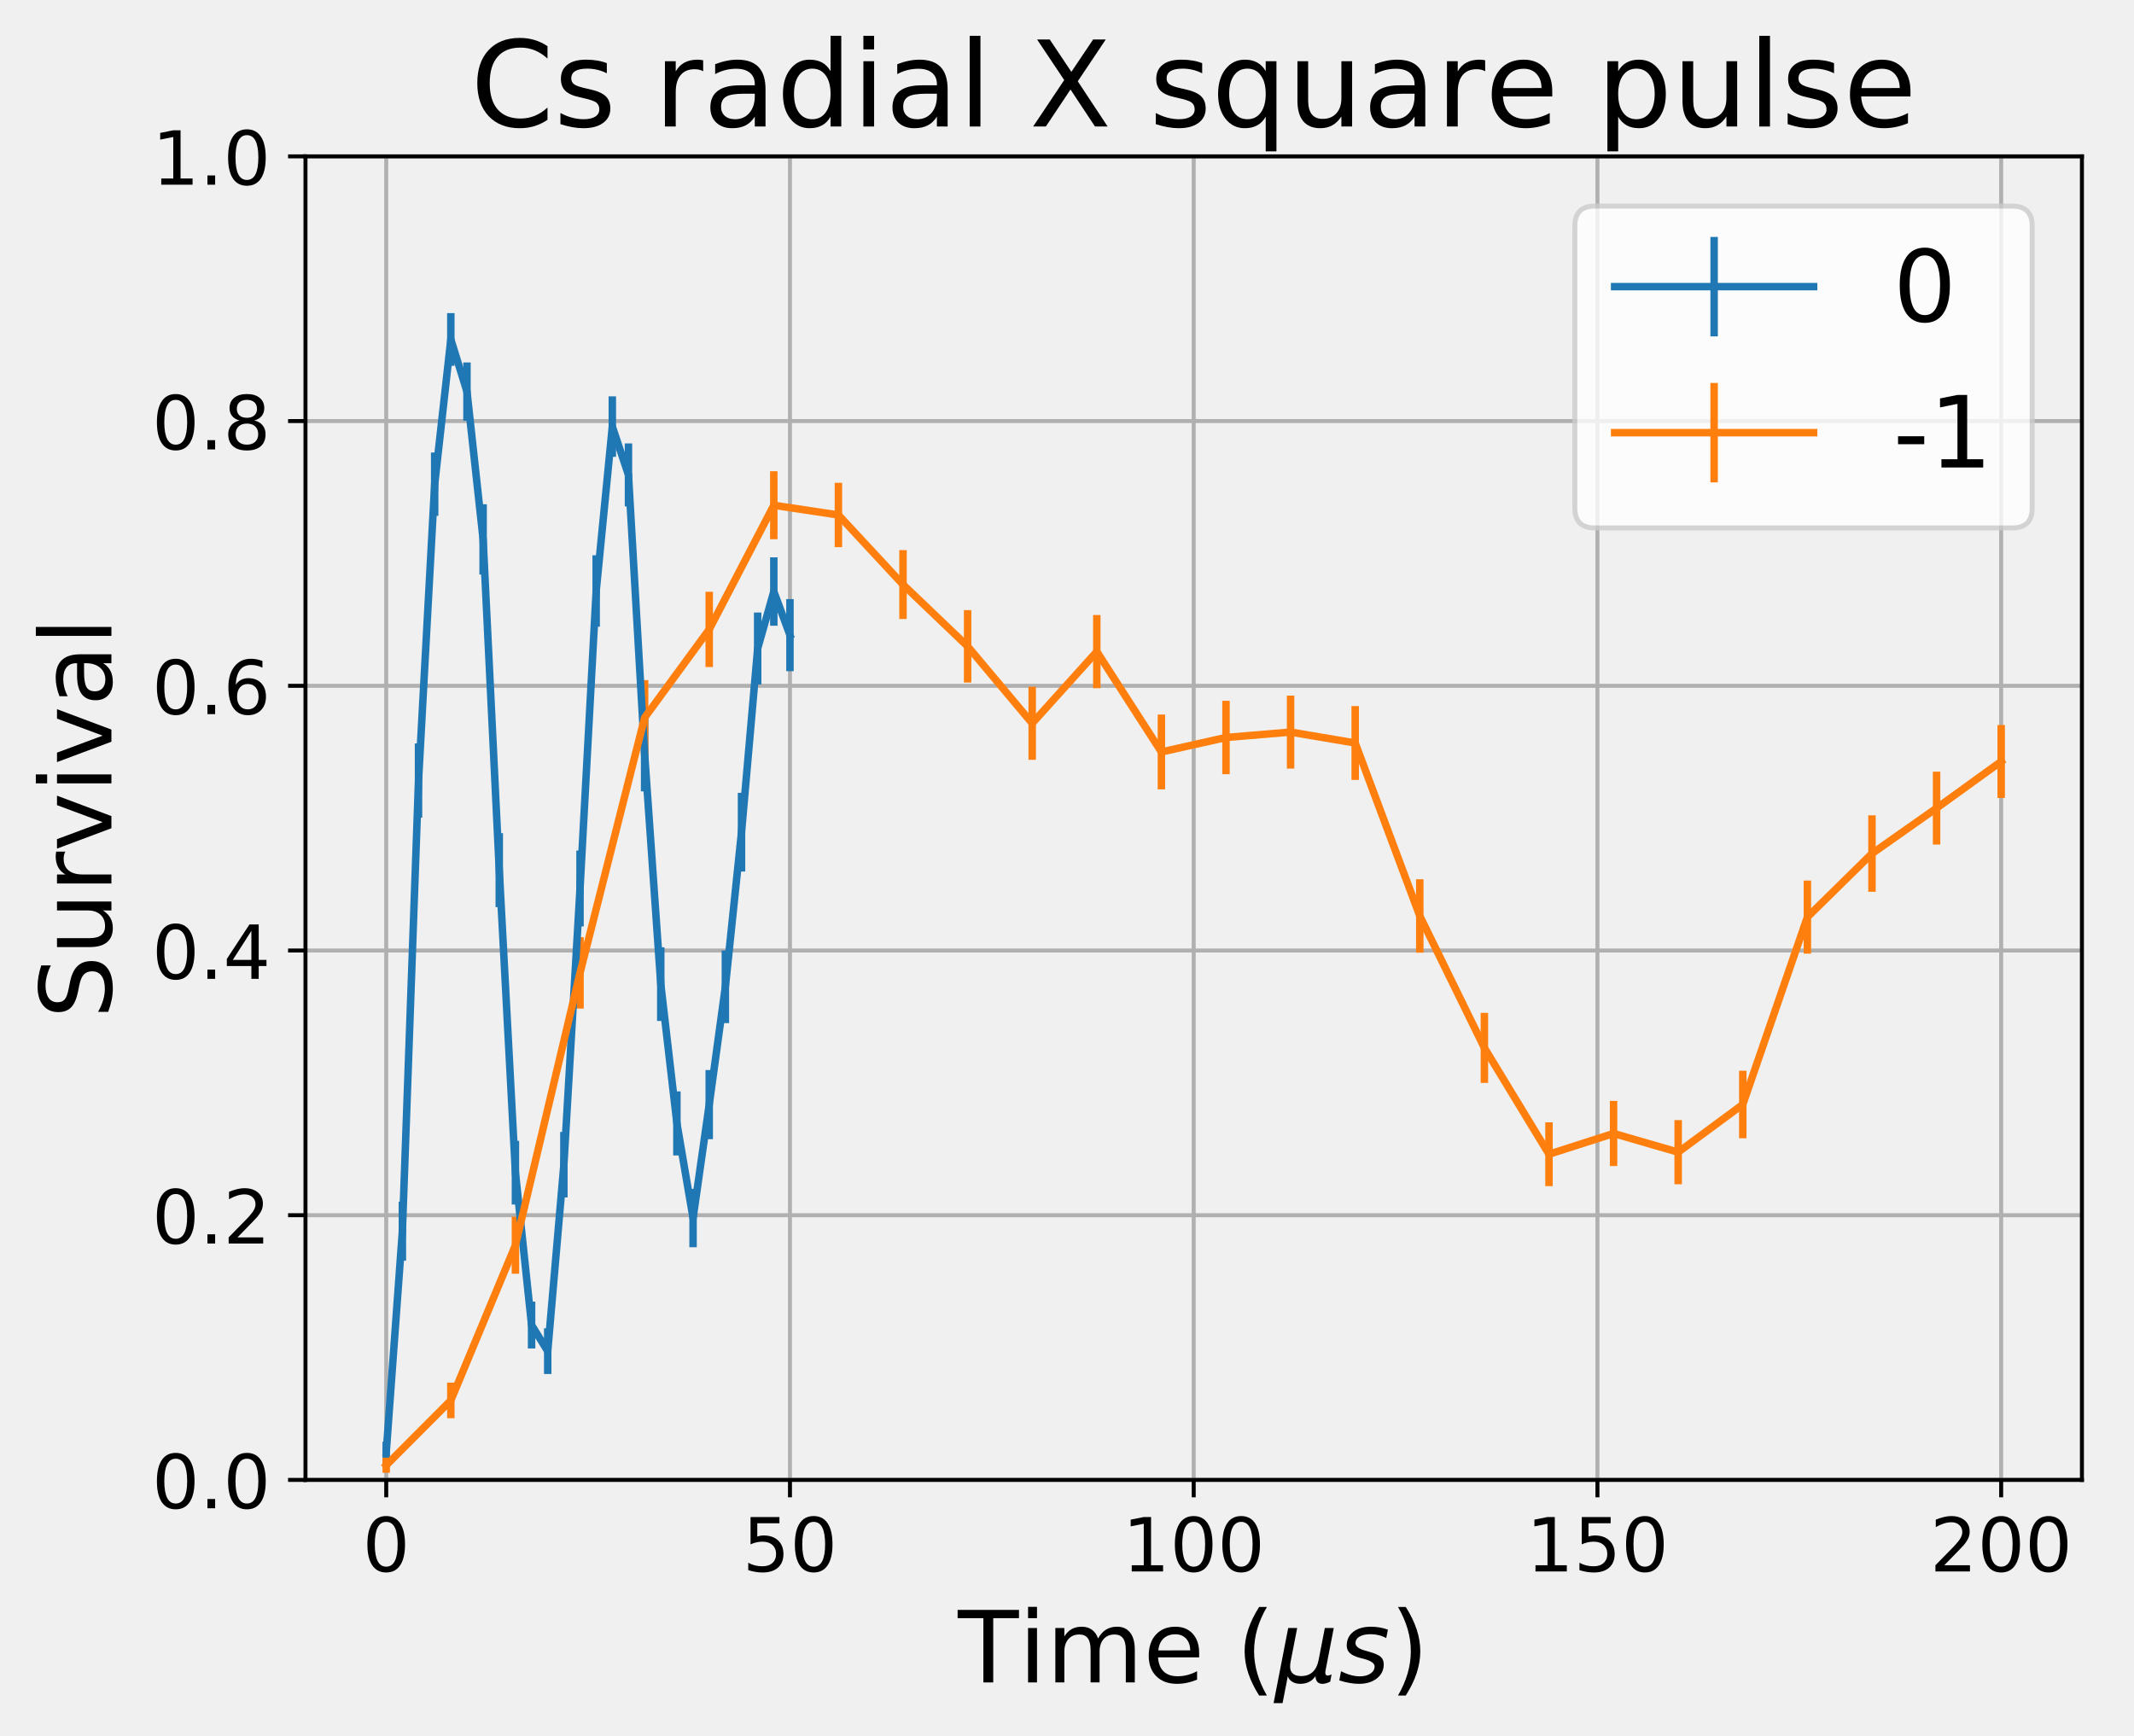
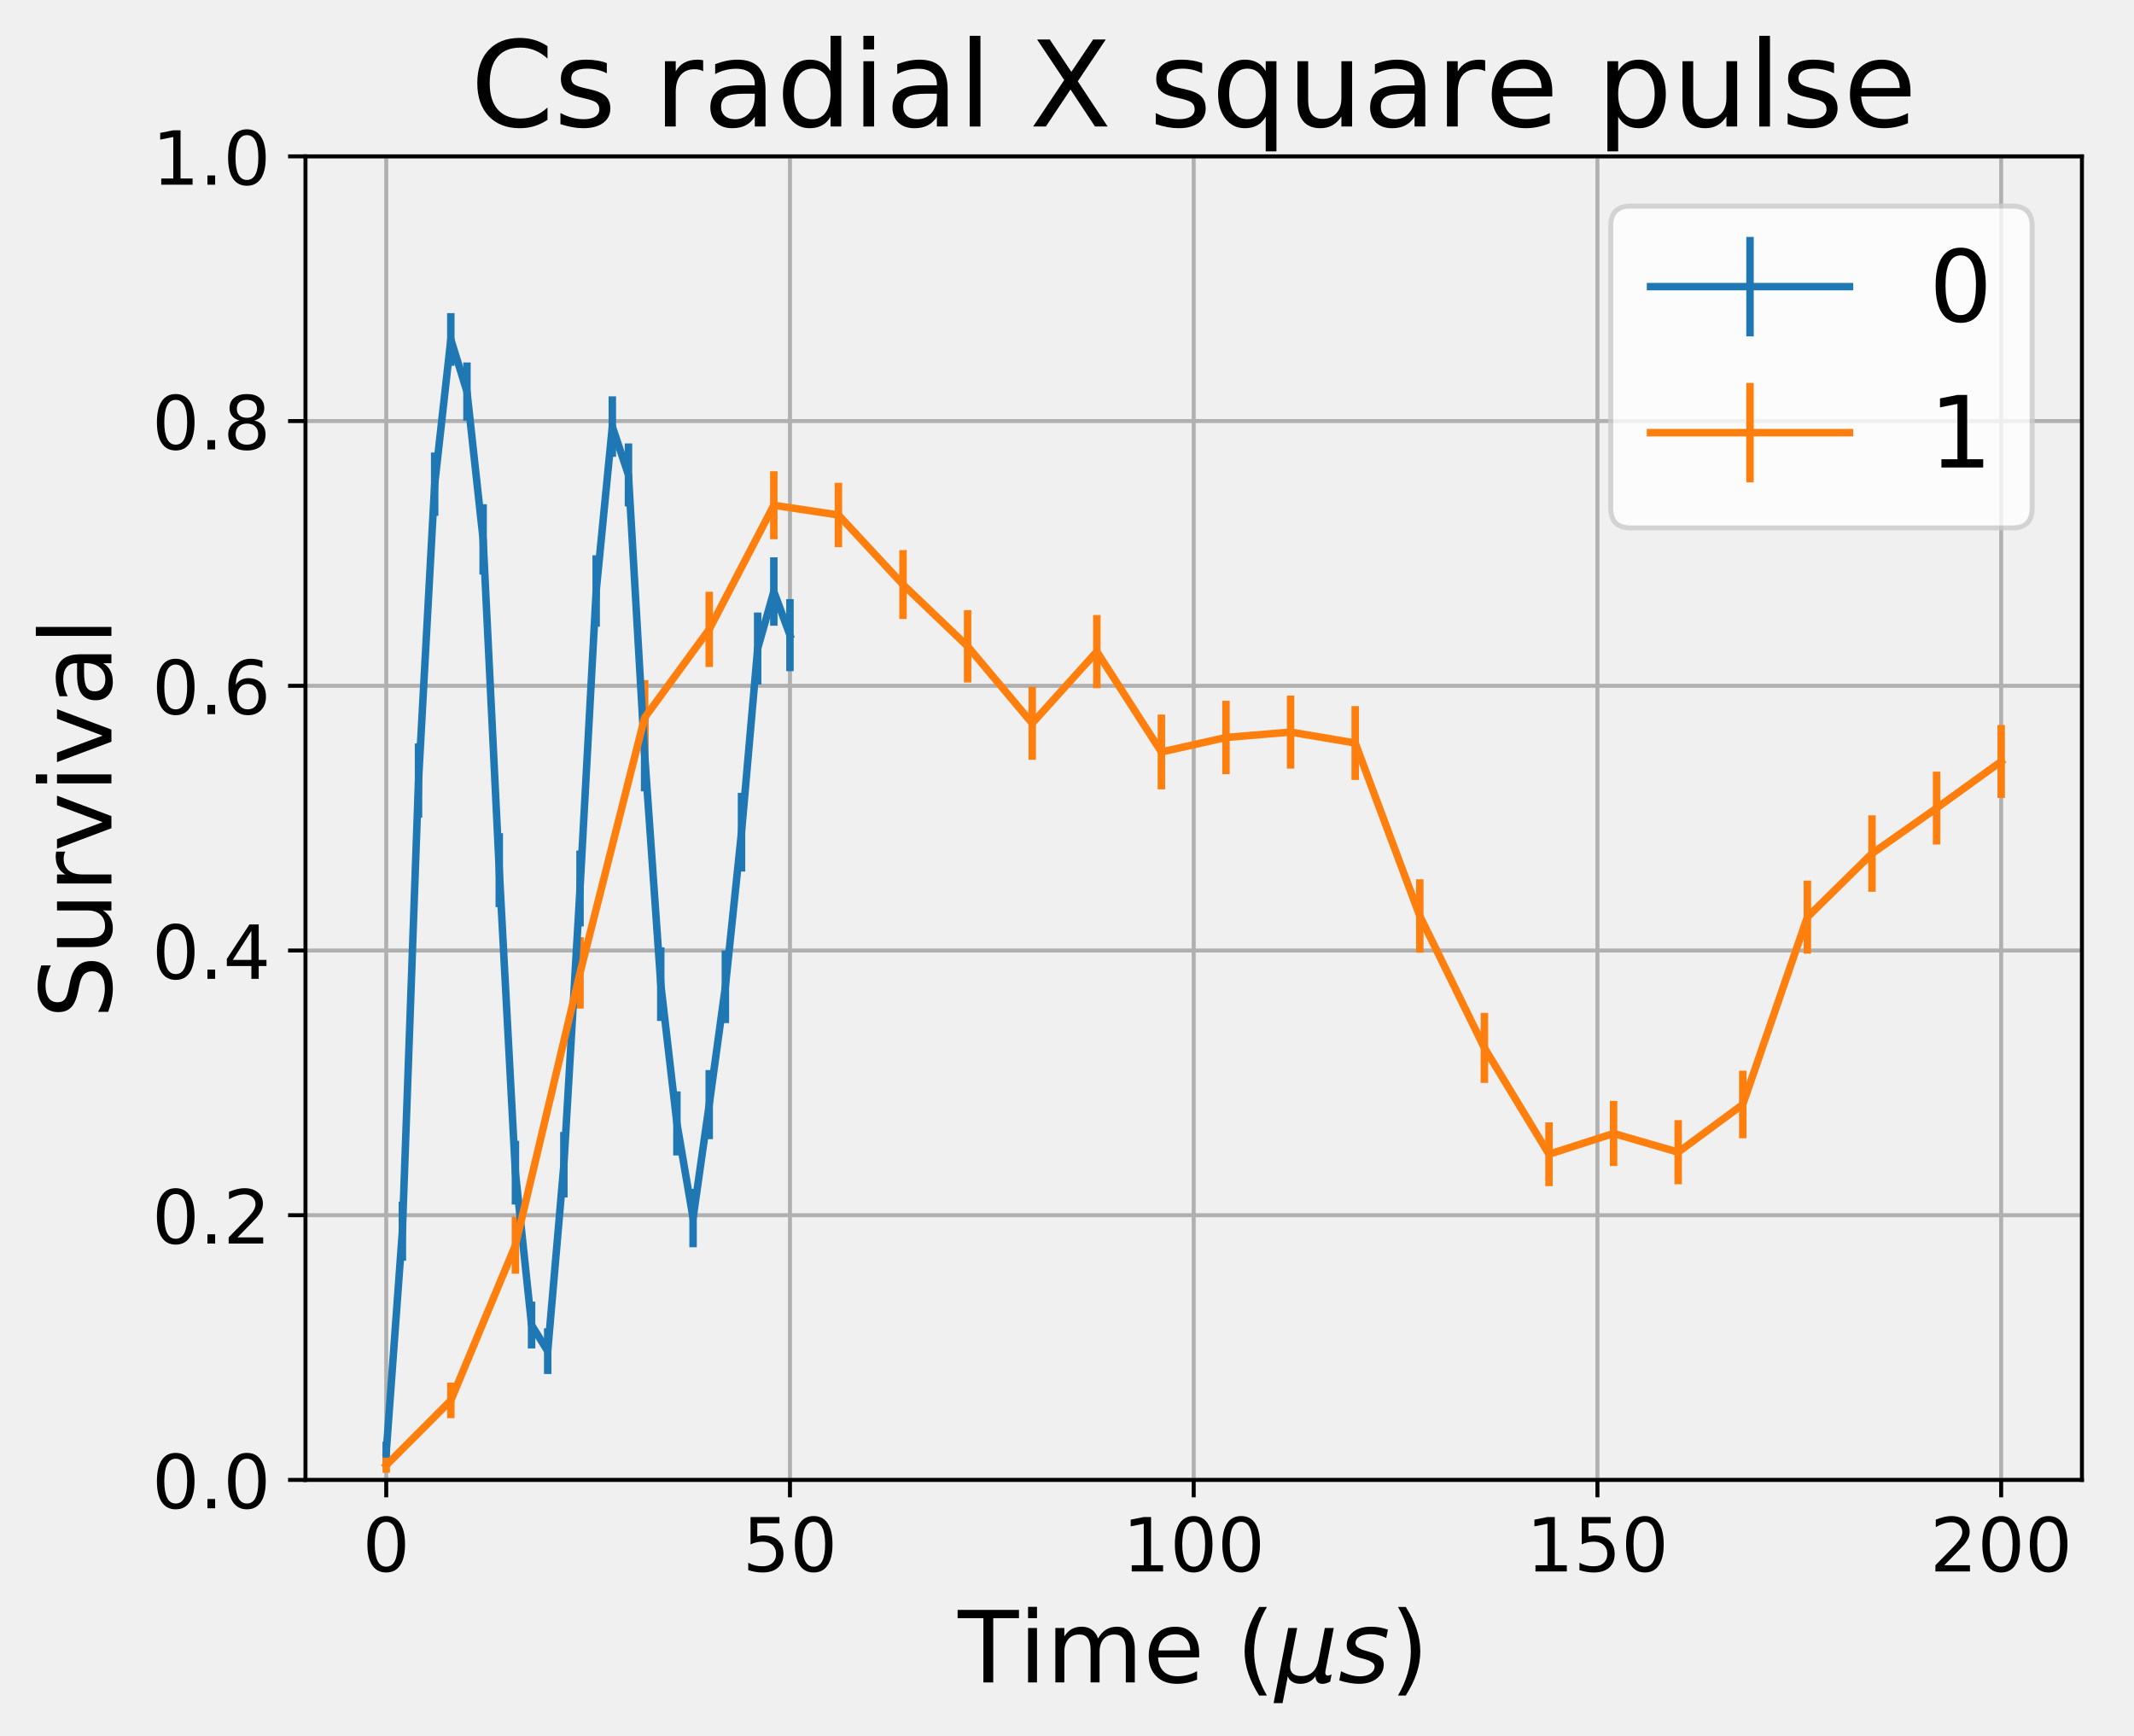
<svg xmlns="http://www.w3.org/2000/svg" xmlns:xlink="http://www.w3.org/1999/xlink" height="349pt" version="1.1" viewBox="0 0 429 349" width="429pt">
  <defs>
    <style type="text/css">
*{stroke-linecap:butt;stroke-linejoin:round;}
  </style>
  </defs>
  <g id="figure_1">
    <g id="patch_1">
      <path d="M 0 349.665  L 429.231 349.665  L 429.231 0  L 0 0  z " style="fill:none;" />
    </g>
    <g id="axes_1">
      <g id="patch_2">
        <path d="M 61.411 297.548  L 418.531 297.548  L 418.531 31.436  L 61.411 31.436  z " style="fill:none;" />
      </g>
      <g id="matplotlib.axis_1">
        <g id="xtick_1">
          <g id="line2d_1">
            <path clip-path="url(#p28badead61)" d="M 77.644 297.548  L 77.644 31.436  " style="fill:none;stroke:#b0b0b0;stroke-linecap:square;stroke-width:0.8;" />
          </g>
          <g id="line2d_2">
            <defs>
              <path d="M 0 0  L 0 3.5  " id="m005f0a59be" style="stroke:#000000;stroke-width:0.8;" />
            </defs>
            <g>
              <use style="stroke:#000000;stroke-width:0.8;" x="77.644" xlink:href="#m005f0a59be" y="297.548" />
            </g>
          </g>
          <g id="text_1">
            <defs>
              <path d="M 31.781 66.406  Q 24.172 66.406 20.328 58.906  Q 16.5 51.422 16.5 36.375  Q 16.5 21.391 20.328 13.891  Q 24.172 6.391 31.781 6.391  Q 39.453 6.391 43.281 13.891  Q 47.125 21.391 47.125 36.375  Q 47.125 51.422 43.281 58.906  Q 39.453 66.406 31.781 66.406  z M 31.781 74.219  Q 44.047 74.219 50.516 64.516  Q 56.984 54.828 56.984 36.375  Q 56.984 17.969 50.516 8.266  Q 44.047 -1.422 31.781 -1.422  Q 19.531 -1.422 13.062 8.266  Q 6.594 17.969 6.594 36.375  Q 6.594 54.828 13.062 64.516  Q 19.531 74.219 31.781 74.219  z " id="DejaVuSans-30" />
            </defs>
            <g transform="translate(72.87179 315.9459)scale(0.15 -0.15)">
              <use xlink:href="#DejaVuSans-30" />
            </g>
          </g>
        </g>
        <g id="xtick_2">
          <g id="line2d_3">
            <path clip-path="url(#p28badead61)" d="M 158.807 297.548  L 158.807 31.436  " style="fill:none;stroke:#b0b0b0;stroke-linecap:square;stroke-width:0.8;" />
          </g>
          <g id="line2d_4">
            <g>
              <use style="stroke:#000000;stroke-width:0.8;" x="158.807" xlink:href="#m005f0a59be" y="297.548" />
            </g>
          </g>
          <g id="text_2">
            <defs>
              <path d="M 10.797 72.906  L 49.516 72.906  L 49.516 64.594  L 19.828 64.594  L 19.828 46.734  Q 21.969 47.469 24.109 47.828  Q 26.266 48.188 28.422 48.188  Q 40.625 48.188 47.75 41.5  Q 54.891 34.812 54.891 23.391  Q 54.891 11.625 47.562 5.094  Q 40.234 -1.422 26.906 -1.422  Q 22.312 -1.422 17.547 -0.641  Q 12.797 0.141 7.719 1.703  L 7.719 11.625  Q 12.109 9.234 16.797 8.062  Q 21.484 6.891 26.703 6.891  Q 35.156 6.891 40.078 11.328  Q 45.016 15.766 45.016 23.391  Q 45.016 31 40.078 35.438  Q 35.156 39.891 26.703 39.891  Q 22.75 39.891 18.812 39.016  Q 14.891 38.141 10.797 36.281  z " id="DejaVuSans-35" />
            </defs>
            <g transform="translate(149.2636 315.9459)scale(0.15 -0.15)">
              <use xlink:href="#DejaVuSans-35" />
              <use x="63.623" xlink:href="#DejaVuSans-30" />
            </g>
          </g>
        </g>
        <g id="xtick_3">
          <g id="line2d_5">
            <path clip-path="url(#p28badead61)" d="M 239.971 297.548  L 239.971 31.436  " style="fill:none;stroke:#b0b0b0;stroke-linecap:square;stroke-width:0.8;" />
          </g>
          <g id="line2d_6">
            <g>
              <use style="stroke:#000000;stroke-width:0.8;" x="239.971" xlink:href="#m005f0a59be" y="297.548" />
            </g>
          </g>
          <g id="text_3">
            <defs>
              <path d="M 12.406 8.297  L 28.516 8.297  L 28.516 63.922  L 10.984 60.406  L 10.984 69.391  L 28.422 72.906  L 38.281 72.906  L 38.281 8.297  L 54.391 8.297  L 54.391 0  L 12.406 0  z " id="DejaVuSans-31" />
            </defs>
            <g transform="translate(225.6553 315.9459)scale(0.15 -0.15)">
              <use xlink:href="#DejaVuSans-31" />
              <use x="63.623" xlink:href="#DejaVuSans-30" />
              <use x="127.246" xlink:href="#DejaVuSans-30" />
            </g>
          </g>
        </g>
        <g id="xtick_4">
          <g id="line2d_7">
            <path clip-path="url(#p28badead61)" d="M 321.135 297.548  L 321.135 31.436  " style="fill:none;stroke:#b0b0b0;stroke-linecap:square;stroke-width:0.8;" />
          </g>
          <g id="line2d_8">
            <g>
              <use style="stroke:#000000;stroke-width:0.8;" x="321.135" xlink:href="#m005f0a59be" y="297.548" />
            </g>
          </g>
          <g id="text_4">
            <g transform="translate(306.8189 315.9459)scale(0.15 -0.15)">
              <use xlink:href="#DejaVuSans-31" />
              <use x="63.623" xlink:href="#DejaVuSans-35" />
              <use x="127.246" xlink:href="#DejaVuSans-30" />
            </g>
          </g>
        </g>
        <g id="xtick_5">
          <g id="line2d_9">
            <path clip-path="url(#p28badead61)" d="M 402.298 297.548  L 402.298 31.436  " style="fill:none;stroke:#b0b0b0;stroke-linecap:square;stroke-width:0.8;" />
          </g>
          <g id="line2d_10">
            <g>
              <use style="stroke:#000000;stroke-width:0.8;" x="402.298" xlink:href="#m005f0a59be" y="297.548" />
            </g>
          </g>
          <g id="text_5">
            <defs>
              <path d="M 19.188 8.297  L 53.609 8.297  L 53.609 0  L 7.328 0  L 7.328 8.297  Q 12.938 14.109 22.625 23.891  Q 32.328 33.688 34.812 36.531  Q 39.547 41.844 41.422 45.531  Q 43.312 49.219 43.312 52.781  Q 43.312 58.594 39.234 62.25  Q 35.156 65.922 28.609 65.922  Q 23.969 65.922 18.812 64.312  Q 13.672 62.703 7.812 59.422  L 7.812 69.391  Q 13.766 71.781 18.938 73  Q 24.125 74.219 28.422 74.219  Q 39.75 74.219 46.484 68.547  Q 53.219 62.891 53.219 53.422  Q 53.219 48.922 51.531 44.891  Q 49.859 40.875 45.406 35.406  Q 44.188 33.984 37.641 27.219  Q 31.109 20.453 19.188 8.297  z " id="DejaVuSans-32" />
            </defs>
            <g transform="translate(387.9826 315.9459)scale(0.15 -0.15)">
              <use xlink:href="#DejaVuSans-32" />
              <use x="63.623" xlink:href="#DejaVuSans-30" />
              <use x="127.246" xlink:href="#DejaVuSans-30" />
            </g>
          </g>
        </g>
        <g id="text_6">
          <defs>
            <path d="M -0.297 72.906  L 61.375 72.906  L 61.375 64.594  L 35.5 64.594  L 35.5 0  L 25.594 0  L 25.594 64.594  L -0.297 64.594  z " id="DejaVuSans-54" />
            <path d="M 9.422 54.688  L 18.406 54.688  L 18.406 0  L 9.422 0  z M 9.422 75.984  L 18.406 75.984  L 18.406 64.594  L 9.422 64.594  z " id="DejaVuSans-69" />
            <path d="M 52 44.188  Q 55.375 50.25 60.062 53.125  Q 64.75 56 71.094 56  Q 79.641 56 84.281 50.016  Q 88.922 44.047 88.922 33.016  L 88.922 0  L 79.891 0  L 79.891 32.719  Q 79.891 40.578 77.094 44.375  Q 74.312 48.188 68.609 48.188  Q 61.625 48.188 57.562 43.547  Q 53.516 38.922 53.516 30.906  L 53.516 0  L 44.484 0  L 44.484 32.719  Q 44.484 40.625 41.703 44.406  Q 38.922 48.188 33.109 48.188  Q 26.219 48.188 22.156 43.531  Q 18.109 38.875 18.109 30.906  L 18.109 0  L 9.078 0  L 9.078 54.688  L 18.109 54.688  L 18.109 46.188  Q 21.188 51.219 25.484 53.609  Q 29.781 56 35.688 56  Q 41.656 56 45.828 52.969  Q 50 49.953 52 44.188  z " id="DejaVuSans-6d" />
            <path d="M 56.203 29.594  L 56.203 25.203  L 14.891 25.203  Q 15.484 15.922 20.484 11.062  Q 25.484 6.203 34.422 6.203  Q 39.594 6.203 44.453 7.469  Q 49.312 8.734 54.109 11.281  L 54.109 2.781  Q 49.266 0.734 44.188 -0.344  Q 39.109 -1.422 33.891 -1.422  Q 20.797 -1.422 13.156 6.188  Q 5.516 13.812 5.516 26.812  Q 5.516 40.234 12.766 48.109  Q 20.016 56 32.328 56  Q 43.359 56 49.781 48.891  Q 56.203 41.797 56.203 29.594  z M 47.219 32.234  Q 47.125 39.594 43.094 43.984  Q 39.062 48.391 32.422 48.391  Q 24.906 48.391 20.391 44.141  Q 15.875 39.891 15.188 32.172  z " id="DejaVuSans-65" />
            <path id="DejaVuSans-20" />
            <path d="M 31 75.875  Q 24.469 64.656 21.281 53.656  Q 18.109 42.672 18.109 31.391  Q 18.109 20.125 21.312 9.062  Q 24.516 -2 31 -13.188  L 23.188 -13.188  Q 15.875 -1.703 12.234 9.375  Q 8.594 20.453 8.594 31.391  Q 8.594 42.281 12.203 53.312  Q 15.828 64.359 23.188 75.875  z " id="DejaVuSans-28" />
            <path d="M -1.312 -20.797  L 13.375 54.688  L 22.406 54.688  L 15.766 20.656  Q 15.578 19.625 15.422 18.359  Q 15.281 17.094 15.281 15.828  Q 15.281 11.281 18.141 8.828  Q 21 6.391 26.312 6.391  Q 33.547 6.391 37.984 10.484  Q 42.438 14.594 44 22.797  L 50.203 54.688  L 59.188 54.688  L 51.031 12.641  Q 50.828 11.719 50.75 11.031  Q 50.688 10.359 50.688 9.812  Q 50.688 8.297 51.297 7.594  Q 51.906 6.891 53.219 6.891  Q 53.719 6.891 54.562 7.125  Q 55.422 7.375 56.984 8.016  L 55.609 0.781  Q 53.469 -0.297 51.516 -0.859  Q 49.562 -1.422 47.703 -1.422  Q 44.484 -1.422 42.656 0.625  Q 40.828 2.688 40.828 6.297  Q 38.094 2.391 34.297 0.484  Q 30.516 -1.422 25.391 -1.422  Q 20.844 -1.422 17.453 0.672  Q 14.062 2.781 12.984 6.203  L 7.719 -20.797  z " id="DejaVuSans-Oblique-3bc" />
            <path d="M 50 53.078  L 48.297 44.578  Q 44.734 46.531 40.766 47.5  Q 36.812 48.484 32.625 48.484  Q 25.531 48.484 21.453 46.062  Q 17.391 43.656 17.391 39.5  Q 17.391 34.672 26.859 32.078  Q 27.594 31.891 27.938 31.781  L 30.812 30.906  Q 39.797 28.422 42.797 25.688  Q 45.797 22.953 45.797 18.219  Q 45.797 9.516 38.891 4.047  Q 31.984 -1.422 20.797 -1.422  Q 16.453 -1.422 11.672 -0.578  Q 6.891 0.25 1.125 2  L 2.875 11.281  Q 7.812 8.734 12.594 7.422  Q 17.391 6.109 21.781 6.109  Q 28.375 6.109 32.5 8.938  Q 36.625 11.766 36.625 16.109  Q 36.625 20.797 25.781 23.688  L 24.859 23.922  L 21.781 24.703  Q 14.938 26.516 11.766 29.469  Q 8.594 32.422 8.594 37.016  Q 8.594 45.75 15.156 50.875  Q 21.734 56 33.016 56  Q 37.453 56 41.672 55.266  Q 45.906 54.547 50 53.078  z " id="DejaVuSans-Oblique-73" />
            <path d="M 8.016 75.875  L 15.828 75.875  Q 23.141 64.359 26.781 53.312  Q 30.422 42.281 30.422 31.391  Q 30.422 20.453 26.781 9.375  Q 23.141 -1.703 15.828 -13.188  L 8.016 -13.188  Q 14.5 -2 17.703 9.062  Q 20.906 20.125 20.906 31.391  Q 20.906 42.672 17.703 53.656  Q 14.5 64.656 8.016 75.875  z " id="DejaVuSans-29" />
          </defs>
          <g transform="translate(192.5709 338.2654)scale(0.2 -0.2)">
            <use transform="translate(0 0.015625)" xlink:href="#DejaVuSans-54" />
            <use transform="translate(61.08398 0.015625)" xlink:href="#DejaVuSans-69" />
            <use transform="translate(88.86719 0.015625)" xlink:href="#DejaVuSans-6d" />
            <use transform="translate(186.2793 0.015625)" xlink:href="#DejaVuSans-65" />
            <use transform="translate(247.8027 0.015625)" xlink:href="#DejaVuSans-20" />
            <use transform="translate(279.5898 0.015625)" xlink:href="#DejaVuSans-28" />
            <use transform="translate(318.6035 0.015625)" xlink:href="#DejaVuSans-Oblique-3bc" />
            <use transform="translate(382.2266 0.015625)" xlink:href="#DejaVuSans-Oblique-73" />
            <use transform="translate(434.3262 0.015625)" xlink:href="#DejaVuSans-29" />
          </g>
        </g>
      </g>
      <g id="matplotlib.axis_2">
        <g id="ytick_1">
          <g id="line2d_11">
            <path clip-path="url(#p28badead61)" d="M 61.411 297.548  L 418.531 297.548  " style="fill:none;stroke:#b0b0b0;stroke-linecap:square;stroke-width:0.8;" />
          </g>
          <g id="line2d_12">
            <defs>
              <path d="M 0 0  L -3.5 0  " id="mc3ce260a5b" style="stroke:#000000;stroke-width:0.8;" />
            </defs>
            <g>
              <use style="stroke:#000000;stroke-width:0.8;" x="61.411" xlink:href="#mc3ce260a5b" y="297.548" />
            </g>
          </g>
          <g id="text_7">
            <defs>
              <path d="M 10.688 12.406  L 21 12.406  L 21 0  L 10.688 0  z " id="DejaVuSans-2e" />
            </defs>
            <g transform="translate(30.55625 303.2471)scale(0.15 -0.15)">
              <use xlink:href="#DejaVuSans-30" />
              <use x="63.623" xlink:href="#DejaVuSans-2e" />
              <use x="95.41" xlink:href="#DejaVuSans-30" />
            </g>
          </g>
        </g>
        <g id="ytick_2">
          <g id="line2d_13">
            <path clip-path="url(#p28badead61)" d="M 61.411 244.326  L 418.531 244.326  " style="fill:none;stroke:#b0b0b0;stroke-linecap:square;stroke-width:0.8;" />
          </g>
          <g id="line2d_14">
            <g>
              <use style="stroke:#000000;stroke-width:0.8;" x="61.411" xlink:href="#mc3ce260a5b" y="244.326" />
            </g>
          </g>
          <g id="text_8">
            <g transform="translate(30.55625 250.0247)scale(0.15 -0.15)">
              <use xlink:href="#DejaVuSans-30" />
              <use x="63.623" xlink:href="#DejaVuSans-2e" />
              <use x="95.41" xlink:href="#DejaVuSans-32" />
            </g>
          </g>
        </g>
        <g id="ytick_3">
          <g id="line2d_15">
            <path clip-path="url(#p28badead61)" d="M 61.411 191.103  L 418.531 191.103  " style="fill:none;stroke:#b0b0b0;stroke-linecap:square;stroke-width:0.8;" />
          </g>
          <g id="line2d_16">
            <g>
              <use style="stroke:#000000;stroke-width:0.8;" x="61.411" xlink:href="#mc3ce260a5b" y="191.103" />
            </g>
          </g>
          <g id="text_9">
            <defs>
              <path d="M 37.797 64.312  L 12.891 25.391  L 37.797 25.391  z M 35.203 72.906  L 47.609 72.906  L 47.609 25.391  L 58.016 25.391  L 58.016 17.188  L 47.609 17.188  L 47.609 0  L 37.797 0  L 37.797 17.188  L 4.891 17.188  L 4.891 26.703  z " id="DejaVuSans-34" />
            </defs>
            <g transform="translate(30.55625 196.8023)scale(0.15 -0.15)">
              <use xlink:href="#DejaVuSans-30" />
              <use x="63.623" xlink:href="#DejaVuSans-2e" />
              <use x="95.41" xlink:href="#DejaVuSans-34" />
            </g>
          </g>
        </g>
        <g id="ytick_4">
          <g id="line2d_17">
            <path clip-path="url(#p28badead61)" d="M 61.411 137.881  L 418.531 137.881  " style="fill:none;stroke:#b0b0b0;stroke-linecap:square;stroke-width:0.8;" />
          </g>
          <g id="line2d_18">
            <g>
              <use style="stroke:#000000;stroke-width:0.8;" x="61.411" xlink:href="#mc3ce260a5b" y="137.881" />
            </g>
          </g>
          <g id="text_10">
            <defs>
              <path d="M 33.016 40.375  Q 26.375 40.375 22.484 35.828  Q 18.609 31.297 18.609 23.391  Q 18.609 15.531 22.484 10.953  Q 26.375 6.391 33.016 6.391  Q 39.656 6.391 43.531 10.953  Q 47.406 15.531 47.406 23.391  Q 47.406 31.297 43.531 35.828  Q 39.656 40.375 33.016 40.375  z M 52.594 71.297  L 52.594 62.312  Q 48.875 64.062 45.094 64.984  Q 41.312 65.922 37.594 65.922  Q 27.828 65.922 22.672 59.328  Q 17.531 52.734 16.797 39.406  Q 19.672 43.656 24.016 45.922  Q 28.375 48.188 33.594 48.188  Q 44.578 48.188 50.953 41.516  Q 57.328 34.859 57.328 23.391  Q 57.328 12.156 50.688 5.359  Q 44.047 -1.422 33.016 -1.422  Q 20.359 -1.422 13.672 8.266  Q 6.984 17.969 6.984 36.375  Q 6.984 53.656 15.188 63.938  Q 23.391 74.219 37.203 74.219  Q 40.922 74.219 44.703 73.484  Q 48.484 72.75 52.594 71.297  z " id="DejaVuSans-36" />
            </defs>
            <g transform="translate(30.55625 143.5799)scale(0.15 -0.15)">
              <use xlink:href="#DejaVuSans-30" />
              <use x="63.623" xlink:href="#DejaVuSans-2e" />
              <use x="95.41" xlink:href="#DejaVuSans-36" />
            </g>
          </g>
        </g>
        <g id="ytick_5">
          <g id="line2d_19">
            <path clip-path="url(#p28badead61)" d="M 61.411 84.659  L 418.531 84.659  " style="fill:none;stroke:#b0b0b0;stroke-linecap:square;stroke-width:0.8;" />
          </g>
          <g id="line2d_20">
            <g>
              <use style="stroke:#000000;stroke-width:0.8;" x="61.411" xlink:href="#mc3ce260a5b" y="84.659" />
            </g>
          </g>
          <g id="text_11">
            <defs>
              <path d="M 31.781 34.625  Q 24.75 34.625 20.719 30.859  Q 16.703 27.094 16.703 20.516  Q 16.703 13.922 20.719 10.156  Q 24.75 6.391 31.781 6.391  Q 38.812 6.391 42.859 10.172  Q 46.922 13.969 46.922 20.516  Q 46.922 27.094 42.891 30.859  Q 38.875 34.625 31.781 34.625  z M 21.922 38.812  Q 15.578 40.375 12.031 44.719  Q 8.5 49.078 8.5 55.328  Q 8.5 64.062 14.719 69.141  Q 20.953 74.219 31.781 74.219  Q 42.672 74.219 48.875 69.141  Q 55.078 64.062 55.078 55.328  Q 55.078 49.078 51.531 44.719  Q 48 40.375 41.703 38.812  Q 48.828 37.156 52.797 32.312  Q 56.781 27.484 56.781 20.516  Q 56.781 9.906 50.312 4.234  Q 43.844 -1.422 31.781 -1.422  Q 19.734 -1.422 13.25 4.234  Q 6.781 9.906 6.781 20.516  Q 6.781 27.484 10.781 32.312  Q 14.797 37.156 21.922 38.812  z M 18.312 54.391  Q 18.312 48.734 21.844 45.562  Q 25.391 42.391 31.781 42.391  Q 38.141 42.391 41.719 45.562  Q 45.312 48.734 45.312 54.391  Q 45.312 60.062 41.719 63.234  Q 38.141 66.406 31.781 66.406  Q 25.391 66.406 21.844 63.234  Q 18.312 60.062 18.312 54.391  z " id="DejaVuSans-38" />
            </defs>
            <g transform="translate(30.55625 90.35748)scale(0.15 -0.15)">
              <use xlink:href="#DejaVuSans-30" />
              <use x="63.623" xlink:href="#DejaVuSans-2e" />
              <use x="95.41" xlink:href="#DejaVuSans-38" />
            </g>
          </g>
        </g>
        <g id="ytick_6">
          <g id="line2d_21">
            <path clip-path="url(#p28badead61)" d="M 61.411 31.436  L 418.531 31.436  " style="fill:none;stroke:#b0b0b0;stroke-linecap:square;stroke-width:0.8;" />
          </g>
          <g id="line2d_22">
            <g>
              <use style="stroke:#000000;stroke-width:0.8;" x="61.411" xlink:href="#mc3ce260a5b" y="31.436" />
            </g>
          </g>
          <g id="text_12">
            <g transform="translate(30.55625 37.13508)scale(0.15 -0.15)">
              <use xlink:href="#DejaVuSans-31" />
              <use x="63.623" xlink:href="#DejaVuSans-2e" />
              <use x="95.41" xlink:href="#DejaVuSans-30" />
            </g>
          </g>
        </g>
        <g id="text_13">
          <defs>
            <path d="M 53.516 70.516  L 53.516 60.891  Q 47.906 63.578 42.922 64.891  Q 37.938 66.219 33.297 66.219  Q 25.25 66.219 20.875 63.094  Q 16.5 59.969 16.5 54.203  Q 16.5 49.359 19.406 46.891  Q 22.312 44.438 30.422 42.922  L 36.375 41.703  Q 47.406 39.594 52.656 34.297  Q 57.906 29 57.906 20.125  Q 57.906 9.516 50.797 4.047  Q 43.703 -1.422 29.984 -1.422  Q 24.812 -1.422 18.969 -0.25  Q 13.141 0.922 6.891 3.219  L 6.891 13.375  Q 12.891 10.016 18.656 8.297  Q 24.422 6.594 29.984 6.594  Q 38.422 6.594 43.016 9.906  Q 47.609 13.234 47.609 19.391  Q 47.609 24.75 44.312 27.781  Q 41.016 30.812 33.5 32.328  L 27.484 33.5  Q 16.453 35.688 11.516 40.375  Q 6.594 45.062 6.594 53.422  Q 6.594 63.094 13.406 68.656  Q 20.219 74.219 32.172 74.219  Q 37.312 74.219 42.625 73.281  Q 47.953 72.359 53.516 70.516  z " id="DejaVuSans-53" />
            <path d="M 8.5 21.578  L 8.5 54.688  L 17.484 54.688  L 17.484 21.922  Q 17.484 14.156 20.5 10.266  Q 23.531 6.391 29.594 6.391  Q 36.859 6.391 41.078 11.031  Q 45.312 15.672 45.312 23.688  L 45.312 54.688  L 54.297 54.688  L 54.297 0  L 45.312 0  L 45.312 8.406  Q 42.047 3.422 37.719 1  Q 33.406 -1.422 27.688 -1.422  Q 18.266 -1.422 13.375 4.438  Q 8.5 10.297 8.5 21.578  z M 31.109 56  z " id="DejaVuSans-75" />
            <path d="M 41.109 46.297  Q 39.594 47.172 37.812 47.578  Q 36.031 48 33.891 48  Q 26.266 48 22.188 43.047  Q 18.109 38.094 18.109 28.812  L 18.109 0  L 9.078 0  L 9.078 54.688  L 18.109 54.688  L 18.109 46.188  Q 20.953 51.172 25.484 53.578  Q 30.031 56 36.531 56  Q 37.453 56 38.578 55.875  Q 39.703 55.766 41.062 55.516  z " id="DejaVuSans-72" />
            <path d="M 2.984 54.688  L 12.5 54.688  L 29.594 8.797  L 46.688 54.688  L 56.203 54.688  L 35.688 0  L 23.484 0  z " id="DejaVuSans-76" />
            <path d="M 34.281 27.484  Q 23.391 27.484 19.188 25  Q 14.984 22.516 14.984 16.5  Q 14.984 11.719 18.141 8.906  Q 21.297 6.109 26.703 6.109  Q 34.188 6.109 38.703 11.406  Q 43.219 16.703 43.219 25.484  L 43.219 27.484  z M 52.203 31.203  L 52.203 0  L 43.219 0  L 43.219 8.297  Q 40.141 3.328 35.547 0.953  Q 30.953 -1.422 24.312 -1.422  Q 15.922 -1.422 10.953 3.297  Q 6 8.016 6 15.922  Q 6 25.141 12.172 29.828  Q 18.359 34.516 30.609 34.516  L 43.219 34.516  L 43.219 35.406  Q 43.219 41.609 39.141 45  Q 35.062 48.391 27.688 48.391  Q 23 48.391 18.547 47.266  Q 14.109 46.141 10.016 43.891  L 10.016 52.203  Q 14.938 54.109 19.578 55.047  Q 24.219 56 28.609 56  Q 40.484 56 46.344 49.844  Q 52.203 43.703 52.203 31.203  z " id="DejaVuSans-61" />
            <path d="M 9.422 75.984  L 18.406 75.984  L 18.406 0  L 9.422 0  z " id="DejaVuSans-6c" />
          </defs>
          <g transform="translate(22.39688 204.811)rotate(-90)scale(0.2 -0.2)">
            <use xlink:href="#DejaVuSans-53" />
            <use x="63.477" xlink:href="#DejaVuSans-75" />
            <use x="126.855" xlink:href="#DejaVuSans-72" />
            <use x="167.969" xlink:href="#DejaVuSans-76" />
            <use x="227.148" xlink:href="#DejaVuSans-69" />
            <use x="254.932" xlink:href="#DejaVuSans-76" />
            <use x="314.111" xlink:href="#DejaVuSans-61" />
            <use x="375.391" xlink:href="#DejaVuSans-6c" />
          </g>
        </g>
      </g>
      <g id="LineCollection_1">
        <path clip-path="url(#p28badead61)" d="M 77.644 294.106  L 77.644 289.867  " style="fill:none;stroke:#1f77b4;stroke-width:1.5;" />
        <path clip-path="url(#p28badead61)" d="M 80.89 253.48  L 80.89 241.607  " style="fill:none;stroke:#1f77b4;stroke-width:1.5;" />
        <path clip-path="url(#p28badead61)" d="M 84.137 164.398  L 84.137 149.476  " style="fill:none;stroke:#1f77b4;stroke-width:1.5;" />
        <path clip-path="url(#p28badead61)" d="M 87.383 103.719  L 87.383 90.981  " style="fill:none;stroke:#1f77b4;stroke-width:1.5;" />
        <path clip-path="url(#p28badead61)" d="M 90.63 73.543  L 90.63 62.954  " style="fill:none;stroke:#1f77b4;stroke-width:1.5;" />
        <path clip-path="url(#p28badead61)" d="M 93.876 84.592  L 93.876 72.878  " style="fill:none;stroke:#1f77b4;stroke-width:1.5;" />
        <path clip-path="url(#p28badead61)" d="M 97.123 115.504  L 97.123 101.385  " style="fill:none;stroke:#1f77b4;stroke-width:1.5;" />
        <path clip-path="url(#p28badead61)" d="M 100.369 182.391  L 100.369 167.514  " style="fill:none;stroke:#1f77b4;stroke-width:1.5;" />
        <path clip-path="url(#p28badead61)" d="M 103.616 242.17  L 103.616 229.375  " style="fill:none;stroke:#1f77b4;stroke-width:1.5;" />
        <path clip-path="url(#p28badead61)" d="M 106.863 271.113  L 106.863 261.702  " style="fill:none;stroke:#1f77b4;stroke-width:1.5;" />
        <path clip-path="url(#p28badead61)" d="M 110.109 276.256  L 110.109 267.071  " style="fill:none;stroke:#1f77b4;stroke-width:1.5;" />
        <path clip-path="url(#p28badead61)" d="M 113.356 240.751  L 113.356 227.582  " style="fill:none;stroke:#1f77b4;stroke-width:1.5;" />
        <path clip-path="url(#p28badead61)" d="M 116.602 186.263  L 116.602 171.012  " style="fill:none;stroke:#1f77b4;stroke-width:1.5;" />
        <path clip-path="url(#p28badead61)" d="M 119.849 126.001  L 119.849 111.645  " style="fill:none;stroke:#1f77b4;stroke-width:1.5;" />
        <path clip-path="url(#p28badead61)" d="M 123.095 91.848  L 123.095 79.694  " style="fill:none;stroke:#1f77b4;stroke-width:1.5;" />
        <path clip-path="url(#p28badead61)" d="M 126.342 101.821  L 126.342 89.149  " style="fill:none;stroke:#1f77b4;stroke-width:1.5;" />
        <path clip-path="url(#p28badead61)" d="M 129.588 159.108  L 129.588 144.041  " style="fill:none;stroke:#1f77b4;stroke-width:1.5;" />
        <path clip-path="url(#p28badead61)" d="M 132.835 205.265  L 132.835 190.467  " style="fill:none;stroke:#1f77b4;stroke-width:1.5;" />
        <path clip-path="url(#p28badead61)" d="M 136.081 232.31  L 136.081 219.435  " style="fill:none;stroke:#1f77b4;stroke-width:1.5;" />
        <path clip-path="url(#p28badead61)" d="M 139.328 250.764  L 139.328 239.031  " style="fill:none;stroke:#1f77b4;stroke-width:1.5;" />
        <path clip-path="url(#p28badead61)" d="M 142.575 229.036  L 142.575 215.145  " style="fill:none;stroke:#1f77b4;stroke-width:1.5;" />
        <path clip-path="url(#p28badead61)" d="M 145.821 205.707  L 145.821 191.093  " style="fill:none;stroke:#1f77b4;stroke-width:1.5;" />
        <path clip-path="url(#p28badead61)" d="M 149.068 175.221  L 149.068 159.406  " style="fill:none;stroke:#1f77b4;stroke-width:1.5;" />
        <path clip-path="url(#p28badead61)" d="M 152.314 137.62  L 152.314 123.152  " style="fill:none;stroke:#1f77b4;stroke-width:1.5;" />
        <path clip-path="url(#p28badead61)" d="M 155.561 125.811  L 155.561 112.05  " style="fill:none;stroke:#1f77b4;stroke-width:1.5;" />
        <path clip-path="url(#p28badead61)" d="M 158.807 134.948  L 158.807 120.449  " style="fill:none;stroke:#1f77b4;stroke-width:1.5;" />
      </g>
      <g id="LineCollection_2">
        <path clip-path="url(#p28badead61)" d="M 77.644 296.108  L 77.644 293.075  " style="fill:none;stroke:#ff7f0e;stroke-width:1.5;" />
        <path clip-path="url(#p28badead61)" d="M 90.63 285.147  L 90.63 277.982  " style="fill:none;stroke:#ff7f0e;stroke-width:1.5;" />
        <path clip-path="url(#p28badead61)" d="M 103.616 256.101  L 103.616 244.624  " style="fill:none;stroke:#ff7f0e;stroke-width:1.5;" />
        <path clip-path="url(#p28badead61)" d="M 116.602 202.782  L 116.602 188.432  " style="fill:none;stroke:#ff7f0e;stroke-width:1.5;" />
        <path clip-path="url(#p28badead61)" d="M 129.588 151.847  L 129.588 136.737  " style="fill:none;stroke:#ff7f0e;stroke-width:1.5;" />
        <path clip-path="url(#p28badead61)" d="M 142.575 134.109  L 142.575 118.977  " style="fill:none;stroke:#ff7f0e;stroke-width:1.5;" />
        <path clip-path="url(#p28badead61)" d="M 155.561 108.419  L 155.561 94.75  " style="fill:none;stroke:#ff7f0e;stroke-width:1.5;" />
        <path clip-path="url(#p28badead61)" d="M 168.547 110.011  L 168.547 97.072  " style="fill:none;stroke:#ff7f0e;stroke-width:1.5;" />
        <path clip-path="url(#p28badead61)" d="M 181.533 124.457  L 181.533 110.606  " style="fill:none;stroke:#ff7f0e;stroke-width:1.5;" />
        <path clip-path="url(#p28badead61)" d="M 194.519 137.223  L 194.519 122.675  " style="fill:none;stroke:#ff7f0e;stroke-width:1.5;" />
        <path clip-path="url(#p28badead61)" d="M 207.505 152.775  L 207.505 138.075  " style="fill:none;stroke:#ff7f0e;stroke-width:1.5;" />
        <path clip-path="url(#p28badead61)" d="M 220.492 138.372  L 220.492 123.65  " style="fill:none;stroke:#ff7f0e;stroke-width:1.5;" />
        <path clip-path="url(#p28badead61)" d="M 233.478 158.706  L 233.478 143.668  " style="fill:none;stroke:#ff7f0e;stroke-width:1.5;" />
        <path clip-path="url(#p28badead61)" d="M 246.464 155.658  L 246.464 140.894  " style="fill:none;stroke:#ff7f0e;stroke-width:1.5;" />
        <path clip-path="url(#p28badead61)" d="M 259.45 154.531  L 259.45 139.85  " style="fill:none;stroke:#ff7f0e;stroke-width:1.5;" />
        <path clip-path="url(#p28badead61)" d="M 272.436 156.806  L 272.436 141.957  " style="fill:none;stroke:#ff7f0e;stroke-width:1.5;" />
        <path clip-path="url(#p28badead61)" d="M 285.423 191.537  L 285.423 176.779  " style="fill:none;stroke:#ff7f0e;stroke-width:1.5;" />
        <path clip-path="url(#p28badead61)" d="M 298.409 217.721  L 298.409 203.64  " style="fill:none;stroke:#ff7f0e;stroke-width:1.5;" />
        <path clip-path="url(#p28badead61)" d="M 311.395 238.477  L 311.395 225.649  " style="fill:none;stroke:#ff7f0e;stroke-width:1.5;" />
        <path clip-path="url(#p28badead61)" d="M 324.381 234.439  L 324.381 221.345  " style="fill:none;stroke:#ff7f0e;stroke-width:1.5;" />
        <path clip-path="url(#p28badead61)" d="M 337.367 238.098  L 337.367 225.202  " style="fill:none;stroke:#ff7f0e;stroke-width:1.5;" />
        <path clip-path="url(#p28badead61)" d="M 350.353 228.853  L 350.353 215.276  " style="fill:none;stroke:#ff7f0e;stroke-width:1.5;" />
        <path clip-path="url(#p28badead61)" d="M 363.34 191.731  L 363.34 177.046  " style="fill:none;stroke:#ff7f0e;stroke-width:1.5;" />
        <path clip-path="url(#p28badead61)" d="M 376.326 179.296  L 376.326 163.929  " style="fill:none;stroke:#ff7f0e;stroke-width:1.5;" />
        <path clip-path="url(#p28badead61)" d="M 389.312 169.8  L 389.312 155.153  " style="fill:none;stroke:#ff7f0e;stroke-width:1.5;" />
        <path clip-path="url(#p28badead61)" d="M 402.298 160.43  L 402.298 145.768  " style="fill:none;stroke:#ff7f0e;stroke-width:1.5;" />
      </g>
      <g id="line2d_23">
        <path clip-path="url(#p28badead61)" d="M 77.644 291.986  L 80.89 247.544  L 84.137 156.937  L 87.383 97.35  L 90.63 68.248  L 93.876 78.735  L 97.123 108.445  L 100.369 174.953  L 103.616 235.772  L 106.863 266.407  L 110.109 271.664  L 113.356 234.167  L 116.602 178.638  L 119.849 118.823  L 123.095 85.771  L 126.342 95.485  L 129.588 151.574  L 132.835 197.866  L 136.081 225.872  L 139.328 244.897  L 142.575 222.09  L 145.821 198.4  L 149.068 167.313  L 152.314 130.386  L 155.561 118.931  L 158.807 127.699  " style="fill:none;stroke:#1f77b4;stroke-linecap:square;stroke-width:1.5;" />
      </g>
      <g id="line2d_24">
        <path clip-path="url(#p28badead61)" d="M 77.644 294.591  L 90.63 281.564  L 103.616 250.362  L 116.602 195.607  L 129.588 144.292  L 142.575 126.543  L 155.561 101.585  L 168.547 103.541  L 181.533 117.531  L 194.519 129.949  L 207.505 145.425  L 220.492 131.011  L 233.478 151.187  L 246.464 148.276  L 259.45 147.191  L 272.436 149.382  L 285.423 184.158  L 298.409 210.68  L 311.395 232.063  L 324.381 227.892  L 337.367 231.65  L 350.353 222.065  L 363.34 184.388  L 376.326 171.612  L 389.312 162.476  L 402.298 153.099  " style="fill:none;stroke:#ff7f0e;stroke-linecap:square;stroke-width:1.5;" />
      </g>
      <g id="patch_3">
        <path d="M 61.411 297.548  L 61.411 31.436  " style="fill:none;stroke:#000000;stroke-linecap:square;stroke-linejoin:miter;stroke-width:0.8;" />
      </g>
      <g id="patch_4">
        <path d="M 418.531 297.548  L 418.531 31.436  " style="fill:none;stroke:#000000;stroke-linecap:square;stroke-linejoin:miter;stroke-width:0.8;" />
      </g>
      <g id="patch_5">
        <path d="M 61.411 297.548  L 418.531 297.548  " style="fill:none;stroke:#000000;stroke-linecap:square;stroke-linejoin:miter;stroke-width:0.8;" />
      </g>
      <g id="patch_6">
        <path d="M 61.411 31.436  L 418.531 31.436  " style="fill:none;stroke:#000000;stroke-linecap:square;stroke-linejoin:miter;stroke-width:0.8;" />
      </g>
      <g id="text_14">
        <defs>
          <path d="M 64.406 67.281  L 64.406 56.891  Q 59.422 61.531 53.781 63.812  Q 48.141 66.109 41.797 66.109  Q 29.297 66.109 22.656 58.469  Q 16.016 50.828 16.016 36.375  Q 16.016 21.969 22.656 14.328  Q 29.297 6.688 41.797 6.688  Q 48.141 6.688 53.781 8.984  Q 59.422 11.281 64.406 15.922  L 64.406 5.609  Q 59.234 2.094 53.438 0.328  Q 47.656 -1.422 41.219 -1.422  Q 24.656 -1.422 15.125 8.703  Q 5.609 18.844 5.609 36.375  Q 5.609 53.953 15.125 64.078  Q 24.656 74.219 41.219 74.219  Q 47.75 74.219 53.531 72.484  Q 59.328 70.75 64.406 67.281  z " id="DejaVuSans-43" />
          <path d="M 44.281 53.078  L 44.281 44.578  Q 40.484 46.531 36.375 47.5  Q 32.281 48.484 27.875 48.484  Q 21.188 48.484 17.844 46.438  Q 14.5 44.391 14.5 40.281  Q 14.5 37.156 16.891 35.375  Q 19.281 33.594 26.516 31.984  L 29.594 31.297  Q 39.156 29.25 43.188 25.516  Q 47.219 21.781 47.219 15.094  Q 47.219 7.469 41.188 3.016  Q 35.156 -1.422 24.609 -1.422  Q 20.219 -1.422 15.453 -0.562  Q 10.688 0.297 5.422 2  L 5.422 11.281  Q 10.406 8.688 15.234 7.391  Q 20.062 6.109 24.812 6.109  Q 31.156 6.109 34.562 8.281  Q 37.984 10.453 37.984 14.406  Q 37.984 18.062 35.516 20.016  Q 33.062 21.969 24.703 23.781  L 21.578 24.516  Q 13.234 26.266 9.516 29.906  Q 5.812 33.547 5.812 39.891  Q 5.812 47.609 11.281 51.797  Q 16.75 56 26.812 56  Q 31.781 56 36.172 55.266  Q 40.578 54.547 44.281 53.078  z " id="DejaVuSans-73" />
          <path d="M 45.406 46.391  L 45.406 75.984  L 54.391 75.984  L 54.391 0  L 45.406 0  L 45.406 8.203  Q 42.578 3.328 38.25 0.953  Q 33.938 -1.422 27.875 -1.422  Q 17.969 -1.422 11.734 6.484  Q 5.516 14.406 5.516 27.297  Q 5.516 40.188 11.734 48.094  Q 17.969 56 27.875 56  Q 33.938 56 38.25 53.625  Q 42.578 51.266 45.406 46.391  z M 14.797 27.297  Q 14.797 17.391 18.875 11.75  Q 22.953 6.109 30.078 6.109  Q 37.203 6.109 41.297 11.75  Q 45.406 17.391 45.406 27.297  Q 45.406 37.203 41.297 42.844  Q 37.203 48.484 30.078 48.484  Q 22.953 48.484 18.875 42.844  Q 14.797 37.203 14.797 27.297  z " id="DejaVuSans-64" />
          <path d="M 6.297 72.906  L 16.891 72.906  L 35.016 45.797  L 53.219 72.906  L 63.812 72.906  L 40.375 37.891  L 65.375 0  L 54.781 0  L 34.281 31  L 13.625 0  L 2.984 0  L 29 38.922  z " id="DejaVuSans-58" />
          <path d="M 14.797 27.297  Q 14.797 17.391 18.875 11.75  Q 22.953 6.109 30.078 6.109  Q 37.203 6.109 41.297 11.75  Q 45.406 17.391 45.406 27.297  Q 45.406 37.203 41.297 42.844  Q 37.203 48.484 30.078 48.484  Q 22.953 48.484 18.875 42.844  Q 14.797 37.203 14.797 27.297  z M 45.406 8.203  Q 42.578 3.328 38.25 0.953  Q 33.938 -1.422 27.875 -1.422  Q 17.969 -1.422 11.734 6.484  Q 5.516 14.406 5.516 27.297  Q 5.516 40.188 11.734 48.094  Q 17.969 56 27.875 56  Q 33.938 56 38.25 53.625  Q 42.578 51.266 45.406 46.391  L 45.406 54.688  L 54.391 54.688  L 54.391 -20.797  L 45.406 -20.797  z " id="DejaVuSans-71" />
          <path d="M 18.109 8.203  L 18.109 -20.797  L 9.078 -20.797  L 9.078 54.688  L 18.109 54.688  L 18.109 46.391  Q 20.953 51.266 25.266 53.625  Q 29.594 56 35.594 56  Q 45.562 56 51.781 48.094  Q 58.016 40.188 58.016 27.297  Q 58.016 14.406 51.781 6.484  Q 45.562 -1.422 35.594 -1.422  Q 29.594 -1.422 25.266 0.953  Q 20.953 3.328 18.109 8.203  z M 48.688 27.297  Q 48.688 37.203 44.609 42.844  Q 40.531 48.484 33.406 48.484  Q 26.266 48.484 22.188 42.844  Q 18.109 37.203 18.109 27.297  Q 18.109 17.391 22.188 11.75  Q 26.266 6.109 33.406 6.109  Q 40.531 6.109 44.609 11.75  Q 48.688 17.391 48.688 27.297  z " id="DejaVuSans-70" />
        </defs>
        <g transform="translate(94.60594 25.43625)scale(0.24 -0.24)">
          <use xlink:href="#DejaVuSans-43" />
          <use x="69.824" xlink:href="#DejaVuSans-73" />
          <use x="121.924" xlink:href="#DejaVuSans-20" />
          <use x="153.711" xlink:href="#DejaVuSans-72" />
          <use x="194.824" xlink:href="#DejaVuSans-61" />
          <use x="256.104" xlink:href="#DejaVuSans-64" />
          <use x="319.58" xlink:href="#DejaVuSans-69" />
          <use x="347.363" xlink:href="#DejaVuSans-61" />
          <use x="408.643" xlink:href="#DejaVuSans-6c" />
          <use x="436.426" xlink:href="#DejaVuSans-20" />
          <use x="468.213" xlink:href="#DejaVuSans-58" />
          <use x="536.719" xlink:href="#DejaVuSans-20" />
          <use x="568.506" xlink:href="#DejaVuSans-73" />
          <use x="620.605" xlink:href="#DejaVuSans-71" />
          <use x="684.082" xlink:href="#DejaVuSans-75" />
          <use x="747.461" xlink:href="#DejaVuSans-61" />
          <use x="808.74" xlink:href="#DejaVuSans-72" />
          <use x="849.822" xlink:href="#DejaVuSans-65" />
          <use x="911.346" xlink:href="#DejaVuSans-20" />
          <use x="943.133" xlink:href="#DejaVuSans-70" />
          <use x="1006.609" xlink:href="#DejaVuSans-75" />
          <use x="1069.988" xlink:href="#DejaVuSans-6c" />
          <use x="1097.771" xlink:href="#DejaVuSans-73" />
          <use x="1149.871" xlink:href="#DejaVuSans-65" />
        </g>
      </g>
      <g id="legend_1">
        <g id="patch_7">
-           <path d="M 320.59 106.149  L 404.531 106.149  Q 408.531 106.149 408.531 102.149  L 408.531 45.436  Q 408.531 41.436 404.531 41.436  L 320.59 41.436  Q 316.59 41.436 316.59 45.436  L 316.59 102.149  Q 316.59 106.149 320.59 106.149  z " style="fill:#ffffff;opacity:0.8;stroke:#cccccc;stroke-linejoin:miter;" />
+           <path d="M 327.806 106.149  L 404.531 106.149  Q 408.531 106.149 408.531 102.149  L 408.531 45.436  Q 408.531 41.436 404.531 41.436  L 327.806 41.436  Q 323.806 41.436 323.806 45.436  L 323.806 102.149  Q 323.806 106.149 327.806 106.149  z " style="fill:#ffffff;opacity:0.8;stroke:#cccccc;stroke-linejoin:miter;" />
        </g>
        <g id="LineCollection_3">
-           <path d="M 344.59 67.633  L 344.59 47.633  " style="fill:none;stroke:#1f77b4;stroke-width:1.5;" />
+           <path d="M 351.806 67.633  L 351.806 47.633  " style="fill:none;stroke:#1f77b4;stroke-width:1.5;" />
        </g>
        <g id="line2d_25">
-           <path d="M 324.59 57.633  L 364.59 57.633  " style="fill:none;stroke:#1f77b4;stroke-linecap:square;stroke-width:1.5;" />
+           <path d="M 331.806 57.633  L 371.806 57.633  " style="fill:none;stroke:#1f77b4;stroke-linecap:square;stroke-width:1.5;" />
        </g>
        <g id="line2d_26" />
        <g id="text_15">
-           <g transform="translate(380.5903 64.63313)scale(0.2 -0.2)">
+           <g transform="translate(387.8059 64.63313)scale(0.2 -0.2)">
            <use xlink:href="#DejaVuSans-30" />
          </g>
        </g>
        <g id="LineCollection_4">
-           <path d="M 344.59 96.989  L 344.59 76.989  " style="fill:none;stroke:#ff7f0e;stroke-width:1.5;" />
+           <path d="M 351.806 96.989  L 351.806 76.989  " style="fill:none;stroke:#ff7f0e;stroke-width:1.5;" />
        </g>
        <g id="line2d_27">
-           <path d="M 324.59 86.989  L 364.59 86.989  " style="fill:none;stroke:#ff7f0e;stroke-linecap:square;stroke-width:1.5;" />
+           <path d="M 331.806 86.989  L 371.806 86.989  " style="fill:none;stroke:#ff7f0e;stroke-linecap:square;stroke-width:1.5;" />
        </g>
        <g id="line2d_28" />
        <g id="text_16">
-           <defs>
-             <path d="M 4.891 31.391  L 31.203 31.391  L 31.203 23.391  L 4.891 23.391  z " id="DejaVuSans-2d" />
-           </defs>
-           <g transform="translate(380.5903 93.98937)scale(0.2 -0.2)">
-             <use xlink:href="#DejaVuSans-2d" />
-             <use x="36.084" xlink:href="#DejaVuSans-31" />
+           <g transform="translate(387.8059 93.98937)scale(0.2 -0.2)">
+             <use xlink:href="#DejaVuSans-31" />
          </g>
        </g>
      </g>
    </g>
  </g>
  <defs>
    <clipPath id="p28badead61">
      <rect height="266.112" width="357.12" x="61.411" y="31.436" />
    </clipPath>
  </defs>
</svg>
